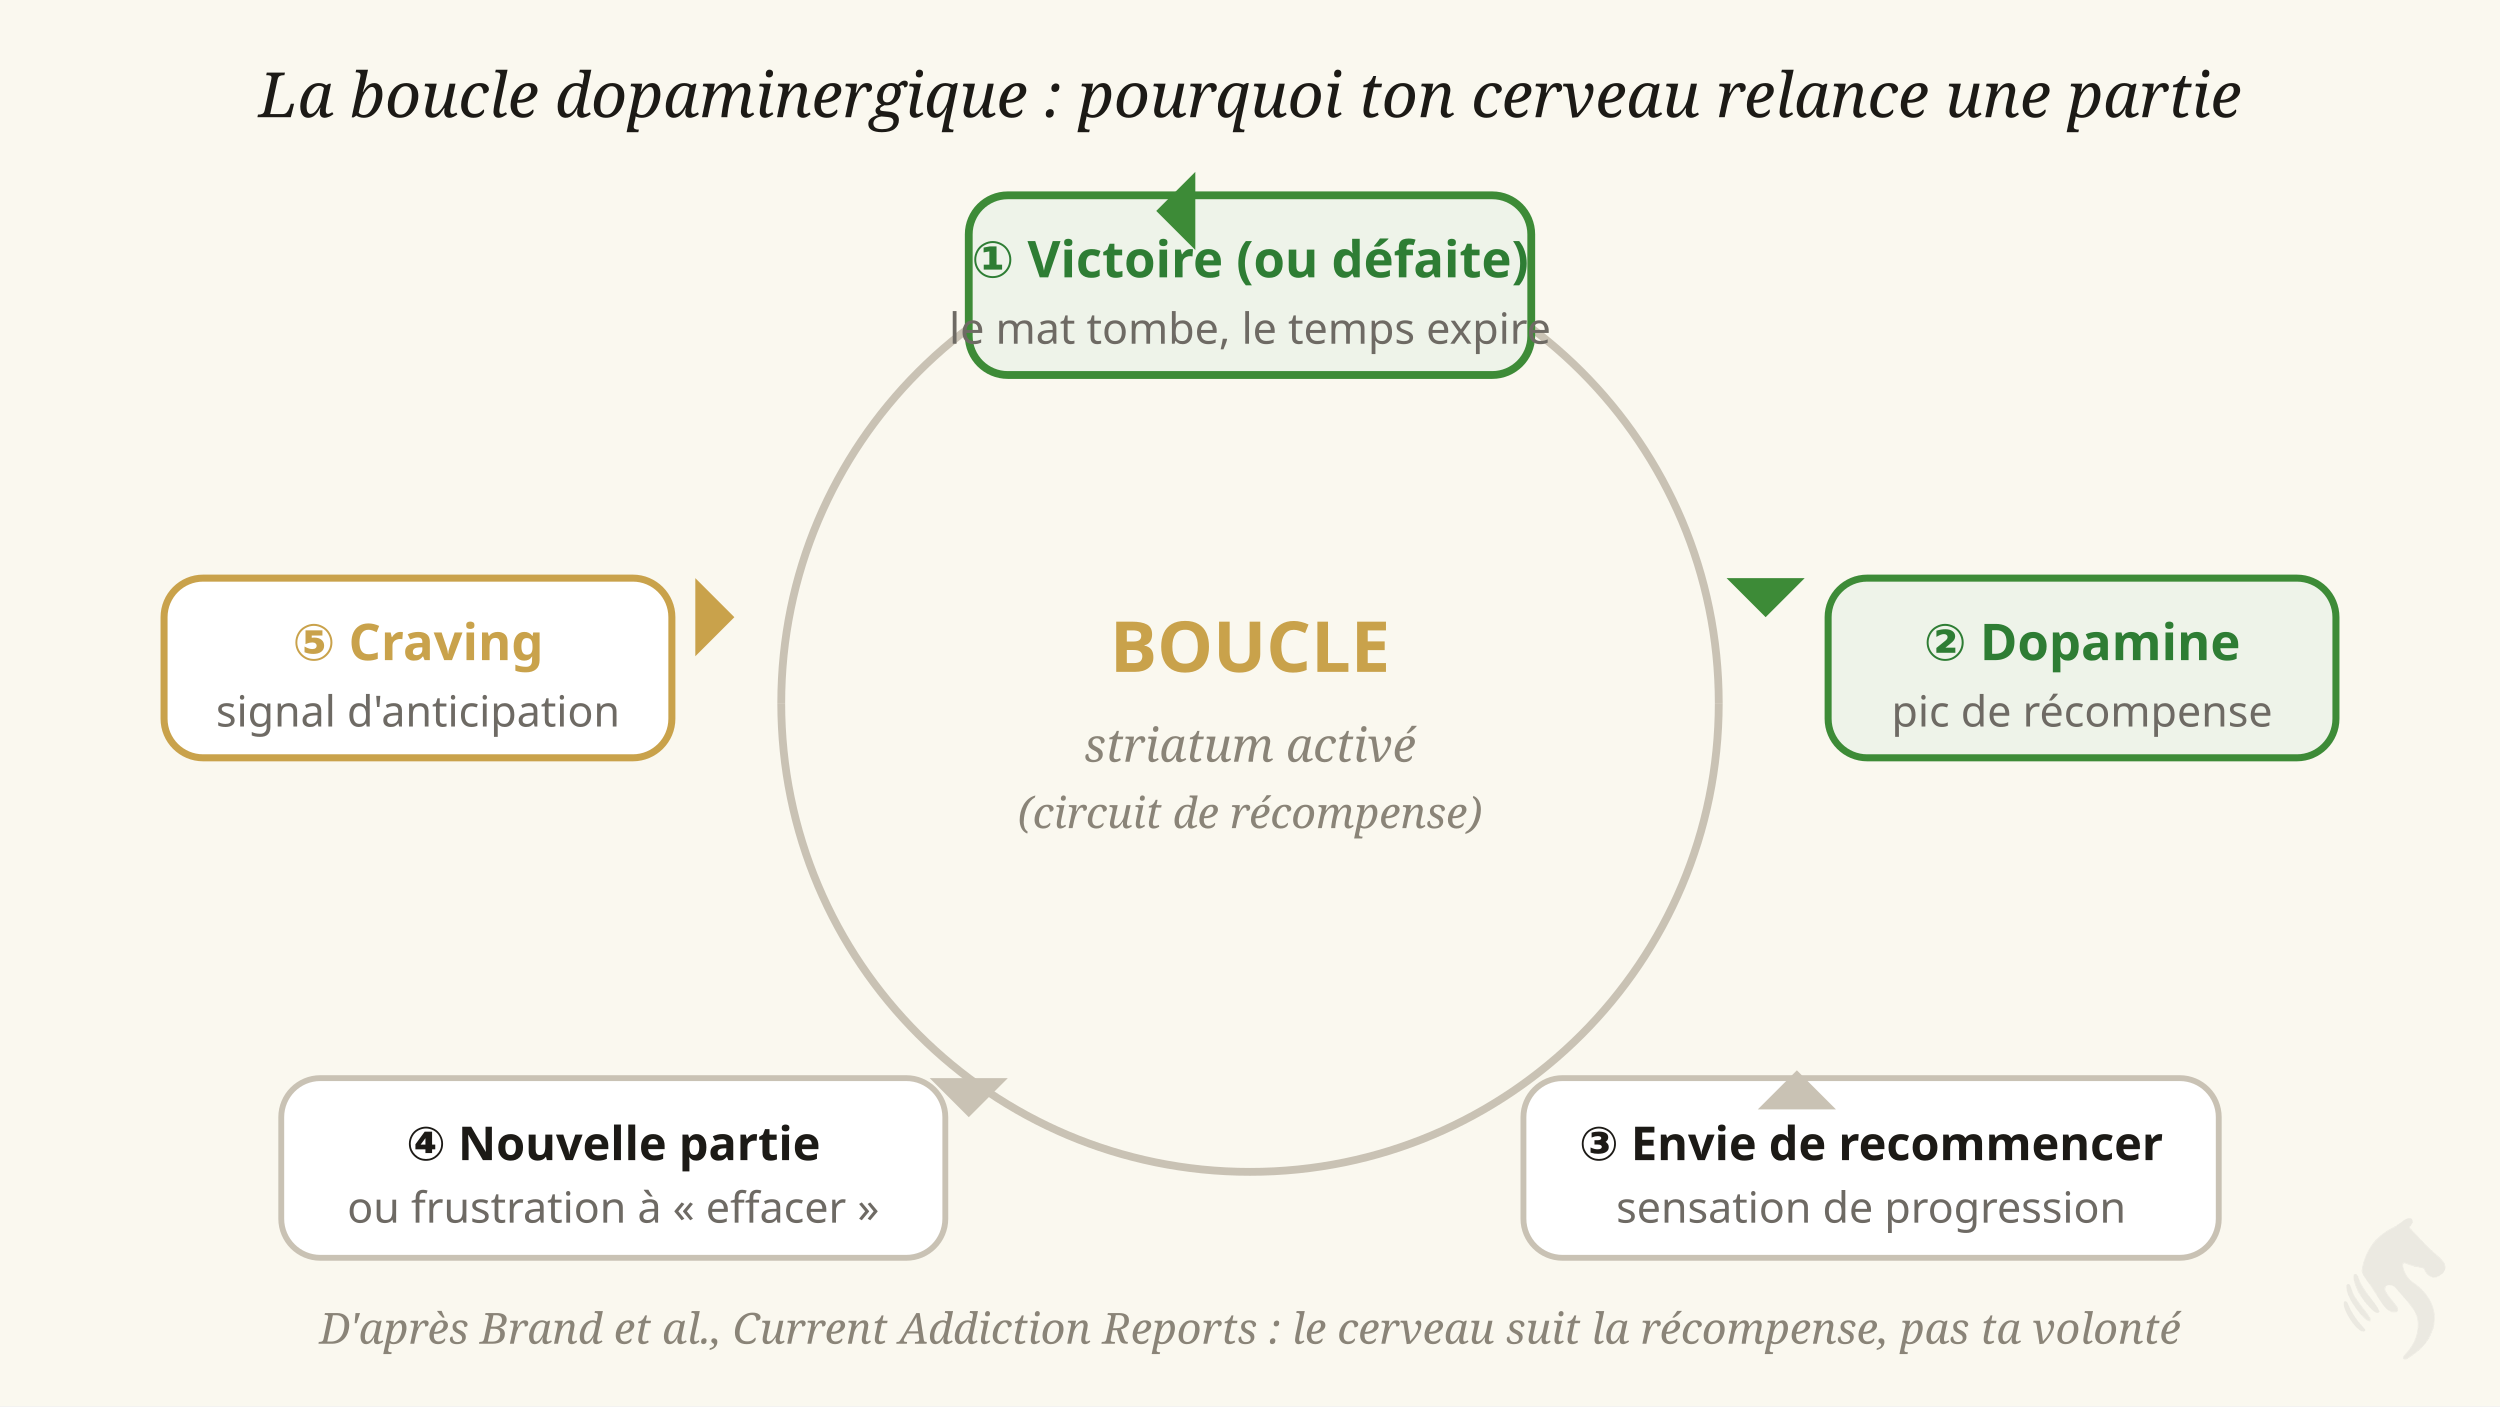
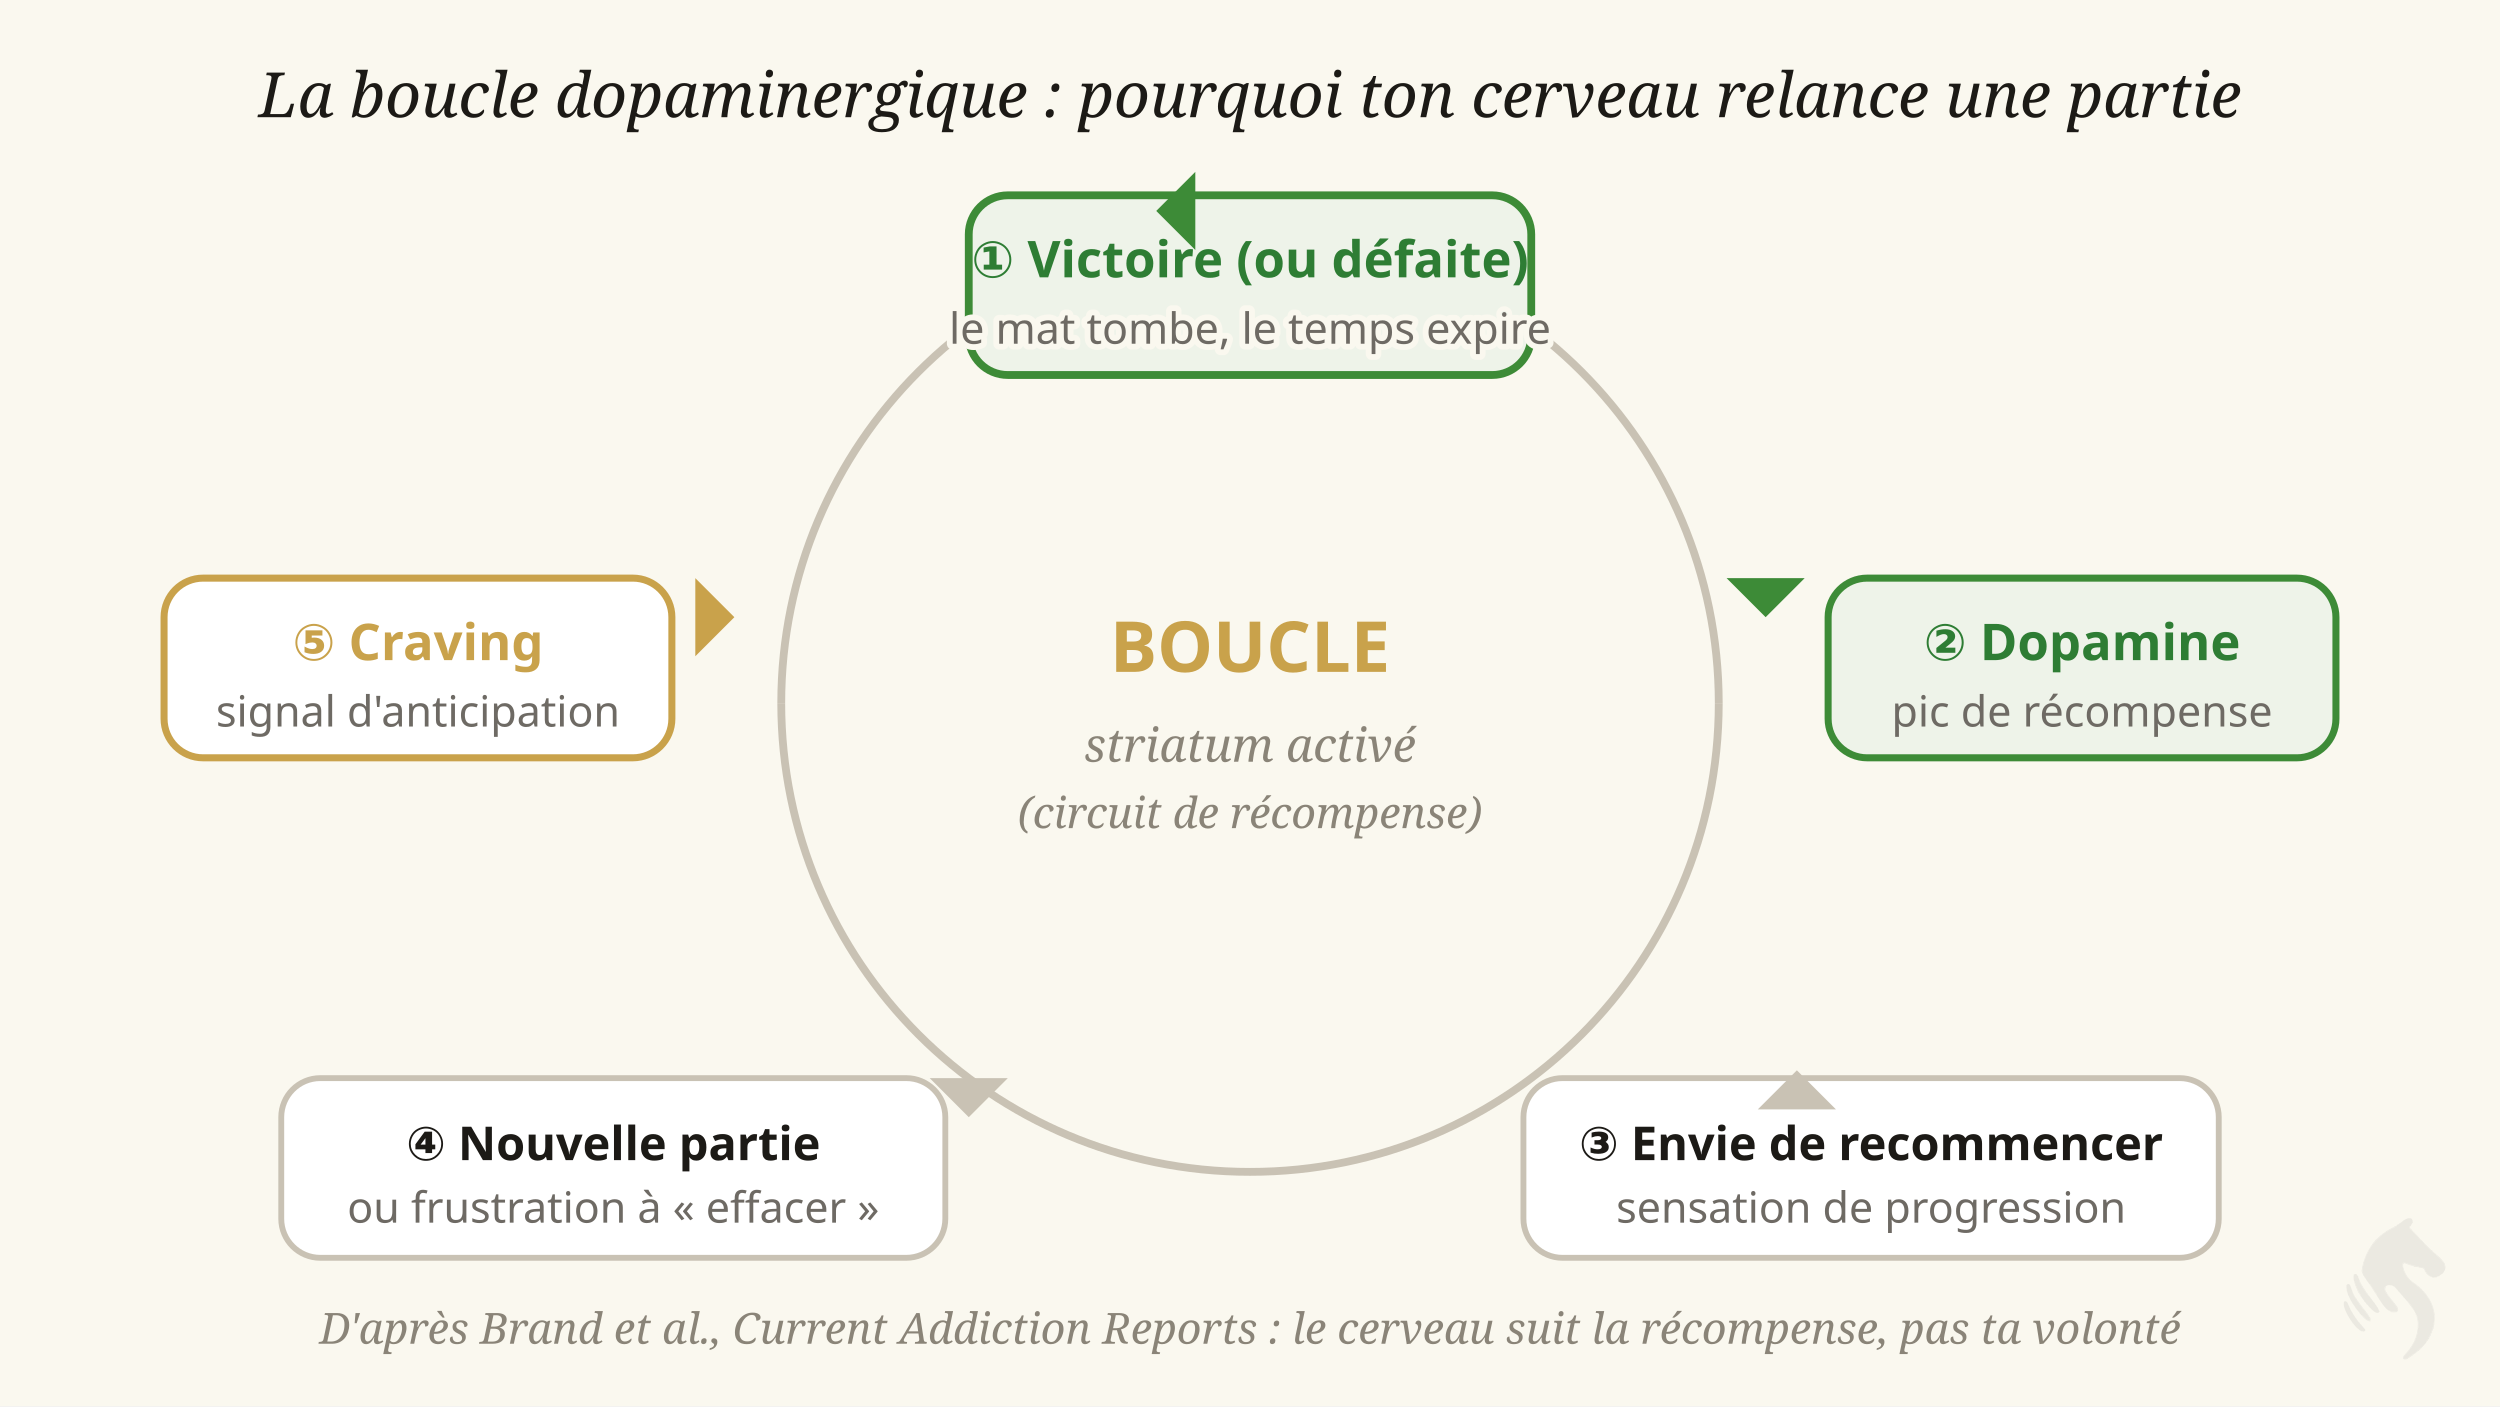
<svg xmlns="http://www.w3.org/2000/svg" width="640" height="360" viewBox="0 0 640 360" role="img" aria-labelledby="add1">
  <rect width="640" height="360" fill="#faf8ef" />
  <text x="320" y="30" text-anchor="middle" font-family="Georgia, serif" font-size="16" font-style="italic" fill="#1c1a16">La boucle dopaminergique : pourquoi ton cerveau relance une partie</text>
  <path d="M 200,180 A 120,120 0 0 1 440,180" fill="none" stroke="#c9c2b4" stroke-width="2" />
  <path d="M 440,180 A 120,120 0 0 1 200,180" fill="none" stroke="#c9c2b4" stroke-width="2" />
  <rect x="248" y="50" width="144" height="46" rx="10" fill="#eef3e9" stroke="#3d8b37" stroke-width="2" />
  <text x="320" y="71" text-anchor="middle" font-family="system-ui, sans-serif" font-size="13" font-weight="700" fill="#2e7d34">① Victoire (ou défaite)</text>
-   <text x="320" y="88" text-anchor="middle" font-family="system-ui, sans-serif" font-size="11" fill="#6e6a64">le mat tombe, le temps expire</text>
+   <text x="320" y="88" text-anchor="middle" font-family="system-ui, sans-serif" font-size="11" fill="#6e6a64" stroke="#faf8ef" stroke-width="3" stroke-linejoin="round" paint-order="stroke">le mat tombe, le temps expire</text>
  <rect x="468" y="148" width="130" height="46" rx="10" fill="#eef3e9" stroke="#3d8b37" stroke-width="1.8" />
  <text x="533" y="169" text-anchor="middle" font-family="system-ui, sans-serif" font-size="13" font-weight="700" fill="#2e7d34">② Dopamine</text>
  <text x="533" y="186" text-anchor="middle" font-family="system-ui, sans-serif" font-size="11" fill="#6e6a64">pic de récompense</text>
  <rect x="390" y="276" width="178" height="46" rx="10" fill="#fff" stroke="#c9c2b4" stroke-width="1.5" />
  <text x="479" y="297" text-anchor="middle" font-family="system-ui, sans-serif" font-size="12" font-weight="700" fill="#1c1a16">③ Envie de recommencer</text>
  <text x="479" y="313" text-anchor="middle" font-family="system-ui, sans-serif" font-size="11" fill="#6e6a64">sensation de progression</text>
  <rect x="72" y="276" width="170" height="46" rx="10" fill="#fff" stroke="#c9c2b4" stroke-width="1.5" />
  <text x="157" y="297" text-anchor="middle" font-family="system-ui, sans-serif" font-size="12" font-weight="700" fill="#1c1a16">④ Nouvelle partie</text>
  <text x="157" y="313" text-anchor="middle" font-family="system-ui, sans-serif" font-size="11" fill="#6e6a64">ou frustration à « effacer »</text>
  <rect x="42" y="148" width="130" height="46" rx="10" fill="#fff" stroke="#c9a24b" stroke-width="1.8" />
  <text x="107" y="169" text-anchor="middle" font-family="system-ui, sans-serif" font-size="13" font-weight="700" fill="#c9a24b">⑤ Craving</text>
  <text x="107" y="186" text-anchor="middle" font-family="system-ui, sans-serif" font-size="11" fill="#6e6a64">signal d'anticipation</text>
  <polygon points="452,158 442,148 462,148" fill="#3d8b37" />
  <polygon points="460,274 470,284 450,284" fill="#c9c2b4" />
  <polygon points="248,286 238,276 258,276" fill="#c9c2b4" />
  <polygon points="188,158 178,168 178,148" fill="#c9a24b" />
  <polygon points="296,54 306,44 306,64" fill="#3d8b37" />
  <text x="320" y="172" text-anchor="middle" font-family="system-ui, sans-serif" font-size="18" font-weight="800" fill="#c9a24b">BOUCLE</text>
  <text x="320" y="195" text-anchor="middle" font-family="Georgia, serif" font-size="12" font-style="italic" fill="#8a8478">striatum activé</text>
  <text x="320" y="212" text-anchor="middle" font-family="Georgia, serif" font-size="11" font-style="italic" fill="#8a8478">(circuit de récompense)</text>
  <text x="320" y="344" text-anchor="middle" font-family="Georgia, serif" font-size="11" font-style="italic" fill="#8a8478">D'après Brand et al., Current Addiction Reports : le cerveau suit la récompense, pas ta volonté</text>
  <g id="wm" opacity="0.07" transform="translate(600.0,311.9) scale(0.0416)" aria-hidden="true">
    <g fill="#1e1e1e" fill-rule="evenodd">
      <path d="M411.5-.5h-16a76 76 0 0 0-24.5 12q-.62-.7-1.5-1l-2 4a4 4 0 0 1-1.5-1 7 7 0 0 1-2.5 3.5 253 253 0 0 0-17 13q-1.42.93-2.5-.5-5.2 7.95-14.5 9a9.4 9.4 0 0 1-4 6q2.3.02 1.5 2A461 461 0 0 1 278.5 73q-13.2 7.95-26 16.5-1.59-1.38 0-3-2.35.35-4 2 .9.98 2 2-92.12 67.08-125.5 177a1316 1316 0 0 0-10 44 51.2 51.2 0 0 0 4.5 31q.1 3.33-2 1l4.5 11q1-2 2 0l5 10 1-1q6 10.95 13 21a651 651 0 0 1 18.5 25 3.4 3.4 0 0 1 1.5-3q21.52 33 43 66 .3 3.4-2.5 1v2a1542 1542 0 0 1 21 32q1 0 1 1a319 319 0 0 0 25 35 160 160 0 0 0 27 25 3.1 3.1 0 0 1 1-3q23.18 14.62 49 5.5 5-2.83 4-8.5-.15-4.6-1.5-9a618 618 0 0 0-55.5-73.5q3-.91 5 1.5a23.5 23.5 0 0 0-7-9q.63 2.4 2 4.5-.17 2.58-1.5.5a364 364 0 0 1-17.5-26.5 50 50 0 0 1-4.5-22.5q.9-4.71 3-9 .63 1.88 2.5 2a7 7 0 0 1 2-3q9.28-8.1 22-8a86 86 0 0 1 23 4.5 11 11 0 0 1 3 4.5q2.58-1.75 5 .5l21.5 23.5q.74 1.95.5 4 3.56 1 6 4a1094 1094 0 0 0 30 34.5l-1 1q3.7 2.7 7.5 5.5a23 23 0 0 1 2 5l5 3a22 22 0 0 0 5.5 8 11.5 11.5 0 0 0 4 4 3.9 3.9 0 0 0-2-3.5q1.7-1.12 3 .5a705 705 0 0 1 42 57.5q-.65 1.46-2 1.5a169 169 0 0 1 10 19 3.8 3.8 0 0 0-.5 4q1 2 2 0 1.4 2.05 2.5 4-.25-2.55.5-5a185 185 0 0 1 11 83q-1 2-2 0a9 9 0 0 0-1.5-4v9a2.3 2.3 0 0 0 1.5-1q.75 10.55-1 21a337 337 0 0 1-18 56l-2.5 3q-1.2-.69-1-2a36 36 0 0 0-4 7 5.2 5.2 0 0 0 3.5-4 4.3 4.3 0 0 1 0 4 350 350 0 0 1-33 52 1108 1108 0 0 1-30 35q-7.17 20.32 13.5 14.5a34 34 0 0 1 6-3 1496 1496 0 0 1 54-37 942 942 0 0 0 29-27q1.25-1.03 2 .5a11 11 0 0 0-3 4q1.35-1.65 2.5 0a29 29 0 0 1 4.5-6 40 40 0 0 0 9-10.5l6-4-1-1a25 25 0 0 1 8.5-7.5q-1.47-2.67 1-5 .22 4.17 2.5 1.5-1.94-3.13 2-4l-1-1q1.48-3.25 4-5.5a8 8 0 0 0-3-1q37.8-53.63 47.5-119 8.4-83.08-38-152a364 364 0 0 0-28-35q-1.03-1.25.5-2 3.58 2.23 2-1l-4-2a5 5 0 0 1-3-.5 484 484 0 0 0-70-58q-.7-.62-1-1.5 1.05-.43 2-1v-3a6 6 0 0 1-5-2q-.66-.1-1 .5 3.72 2.61 0 3-34.57-32.88-46-79.5.2-2.3 2-3v-4q-1.94 5.58-3.5 0-1-9 0-18 2.16-6.4 8.5-8a78 78 0 0 1 22 7.5 403 403 0 0 0 66 18l9 3q-2.45.75-5 .5-1.59 1.6 0 3a16 16 0 0 1 6.5-1 7.3 7.3 0 0 1 2 3q1.38-2.6 3.5-2-1.1-2.32-4-2.5 15.09-2.3 25.5 8.5 5.35 10.23 10 21 12.95 20.94 36.5 28.5-1.88.63-2 2.5a30 30 0 0 0 12.5 3q4.43-.1 8-2 3.2 3.87 5.5-1 1.2.69 1 2a39 39 0 0 0 4.5-2l1 1q.69-1.87-1.5-2.5a12 12 0 0 0 7-3q1.88-1.1 3 .5 2.22-3.62 6-2a8.7 8.7 0 0 1 3-4 41 41 0 0 1 12-6.5l-2-1 5.5-3.5q.62.7 1.5 1 1.82-1.15 0-2.5 1.42-.93 2.5.5a5.8 5.8 0 0 1 .5-4 39 39 0 0 1 6-4.5q-1.55-2.25.5-4.5 3.25-3.5 5-8 1.38-.64 2.5-1-.8-1.05-2-1.5 1.85-5.82 3-11.5v-10h-1q-.85 6-2.5 12-.16-4.46.5-9a63 63 0 0 0-12.5-31 478 478 0 0 0-45.5-44.5q3.06.72 6 2.5-3.15-3.9-7-7.5l1-1q-1.4-1.05-2 .5 1.77 2.4-.5 4a781 781 0 0 1-67.5-65.5l1-.5a29 29 0 0 0 7 6 93 93 0 0 0-14-15 24.5 24.5 0 0 0-9-9.5l1-1a44 44 0 0 0-7-4.5q1.44 2.2 3.5 4 1 1.5 0 3l-72-76q-5.34-7.85 1.5-14.5 1.98-.8 2 1.5a69 69 0 0 1 6-3.5q-1.95-1.94 0-3.5a31 31 0 0 0 6-12q2.05.24 4-.5a79 79 0 0 0-1.5-17.5 94 94 0 0 0-5-10l-1 1a87 87 0 0 0-5.5-3" />
      <path d="M325.5 44.5q-3.85 1.03-7 3.5a4.2 4.2 0 0 1-4.5-.5q-2.75 2.49-3.5 6-6.97 2.94-14 6-6.75 3.75-13.5 8-.62-.7-1.5-1a37.6 37.6 0 0 1-17 10.5 263 263 0 0 0-12 9.5q-1.59 1.62 0 3 12.8-8.55 26-16.5A461 461 0 0 0 327 46.5q.8-1.98-1.5-2m148 86-21-24a209 209 0 0 1-21-21.5l-8.5-8.5q-4.8-3.3-6-9-9.1-4.3-11.5-13a13 13 0 0 0 3-6q-.02-2.3-2-1.5-6.84 6.65-1.5 14.5l72 76q1-1.5 0-3a20 20 0 0 1-3.5-4m89 86a198 198 0 0 0-17.5-15q.4-2.17-.5-4-3.63-1.2-7-3a26 26 0 0 0-6-6 430 430 0 0 1-27-27.5 2.4 2.4 0 0 0-2-.5 29 29 0 0 1-7-6l-1 .5a781 781 0 0 0 67.5 65.5q2.27-1.6.5-4m-314-128a247 247 0 0 0-42 35.5 14.5 14.5 0 0 1-5 4l1 1a9.3 9.3 0 0 1-6 2.5 76 76 0 0 1-16 20q.3.88 1 1.5a9.4 9.4 0 0 0-5.5 6.5q-1-2-2 0-.93 1.42.5 2.5a25 25 0 0 0-6.5 8.5q-1.6 1.05-3.5 1.5 1.21.45 2 1.5a43 43 0 0 0-7 10 352 352 0 0 0-19.5 37 2.9 2.9 0 0 1-2.5 1 3.3 3.3 0 0 0 2 1.5 47 47 0 0 1-3.5 5.5l-12 34q-.98-1.8-1.5 0 1.4 1.9.5 4a33 33 0 0 1-3.5 5.5q.78.84 1 2a212 212 0 0 0-10 49.5 36 36 0 0 0 7 20q2.1 2.33 2-1a51.2 51.2 0 0 1-4.5-31 1316 1316 0 0 1 10-44q33.38-109.92 125.5-177-1.1-1.02-2-2m376 206q-.5-10.25-5-19.5 1.5-4.37-1.5-.5l-6.5-11q-5.55-3.6-7.5-10l-1 1q-3.75-5.75-9.5-9.5l1-1a850 850 0 0 0-9-7q1.14-2.04-1.5-3.5-1.08 1.43-2.5.5-2.84-1.65-2-4a5 5 0 0 0-3-.5 5 5 0 0 0-.5-3l-1 1a7 7 0 0 0-4.5-3 21 21 0 0 0-6-2.5 478 478 0 0 1 45.5 44.5 63 63 0 0 1 12.5 31q-.66 4.54-.5 9 1.65-6 2.5-12m-259 3v-1q-2.22-5.79 1-11.5l-2-2a67 67 0 0 0 1.5-5.5q.93 7.1 3.5 1-2.43-3.37 2-4a4.3 4.3 0 0 1 2.5 3q.45-1.21 1.5-2 2.3.75 4 2a326 326 0 0 1 28 10.5q11.4 3.22 23 6 1.05 1.6 1.5 3.5 1-4 2 0 1.08-1.43 2.5-.5-1.81 1.35 0 2.5 3.25-.47 7-2 1.85.03 3 1 5.83.22 11 2h5q2.55.25 5-.5l-9-3a403 403 0 0 1-66-18 78 78 0 0 0-22-7.5q-6.34 1.6-8.5 8-1 9 0 18 1.56 5.58 3.5 0m109 6a4.7 4.7 0 0 1 4 3q3.6-3.98 6 1l1-2 4 2a65 65 0 0 1 7.5 10q1.1 3.55 2.5 7-1.77 2.95 2 4 13.35 23.91 39 33 .12-1.87 2-2.5-23.55-7.56-36.5-28.5a305 305 0 0 0-10-21q-10.41-10.8-25.5-8.5 2.9.18 4 2.5m-410 86a9 9 0 0 0 1.5-4 310 310 0 0 0 37.5 86q-1.1 1.02-2 2a40 40 0 0 0 8.5 12 139 139 0 0 0 15 21q2.31 2.97 1.5 6 5.9 1.14 7.5 7 5.7 2.47 5 8 3.8 1.06 6.5 4 20.24 25.5 46 45.5a39 39 0 0 0 20 5 46 46 0 0 1 9-7.5 818 818 0 0 1-10-21.5q1.43-1.08.5-2.5a27 27 0 0 1-3.5-2 185 185 0 0 0-16-23.5q1.43-1.08.5-2.5a13.3 13.3 0 0 1-5.5-5 617 617 0 0 0-22.5-29v-4l-1 1a13 13 0 0 1-4.5-6 11.5 11.5 0 0 1-4-4q-.03 2.3-2 1.5A471 471 0 0 1 97 390.5q-1.8-3.04-.5-6 1.02.54 2 1a9 9 0 0 0-2-4.5q3.83-2.28-1-2.5a597 597 0 0 1-7-18.5l2-1a3.3 3.3 0 0 1-2-3.5 3.1 3.1 0 0 1-3-1q-7.35-19.46-24-8 1.03 2.34-.5 5a97 97 0 0 0 3.5 38" />
      <path d="M365.5 301.5q-1.8.7-2 3 11.43 46.62 46 79.5 3.72-.39 0-3 .34-.6 1-.5-2.4-2.22-5-4.5l2-2q-2.45-.75-5-.5a8.4 8.4 0 0 0-.5-4q-1.72 1.44-3-1a28 28 0 0 1-3.5-6q-.5 2-1 0a143 143 0 0 1-18-31q-6.22-11.64-9-27a7 7 0 0 0-2-3m-211 174a45 45 0 0 1-9.5-15q-1 2-2 0a41 41 0 0 0-6-9l-1-5-1 1a989 989 0 0 1-17.5-25.5q.7-.62 1-1.5a7.7 7.7 0 0 1-5-6 163 163 0 0 1-15-29q-.98-.46-2-1-1.3 2.96.5 6a471 471 0 0 0 55.5 86.5q1.97.8 2-1.5m-90-86q-2.05 2.77 1.5 4 3.6 16.25 9.5 30.5-2.48 3.62 2 3.5 3.65 9.3 8 18.5l-1 1a11.4 11.4 0 0 1 6 8q-.7.62-1 1.5a10.5 10.5 0 0 1 3.5 5l1-1a62 62 0 0 0 7.5 13q.9-.98 2-2a310 310 0 0 1-37.5-86 9 9 0 0 1-1.5 4m48 210a3.9 3.9 0 0 0-2-3.5q1.7-1.12 3 .5a127 127 0 0 0 39 32q11.3 4.6 8.5-7a147 147 0 0 0-17-32 1467 1467 0 0 0-40-51 554 554 0 0 1-48.5-75l1-1q.84 5.22 6 5a51.6 51.6 0 0 1-11.5-27l-1 2a159 159 0 0 0-11-31 14.3 14.3 0 0 0-10.5-8q-3.2.01-6 1.5-2.85 3.45-6 6.5-.87 16.85 3 33.5a3.6 3.6 0 0 1-2 2q1.38.56 2.5 1.5 3.15 9.81 6.5 19.5-1.21.45-2 1.5a29 29 0 0 0 5.5 7A256 256 0 0 0 55.5 525l-2 1a6.4 6.4 0 0 0 4 1.5 332 332 0 0 0 38.5 53l3.5 5.5-1 1q1.9 1.67 3.5.5a36 36 0 0 0 10.5 12m303-214q-.95.57-2 1 .3.88 1 1.5a484 484 0 0 1 70 58q1.42.72 3 .5a43 43 0 0 0-10-12.5l1-1q-2.66 1.47-5-1a36 36 0 0 0-10-10q1.81-1.35 0-2.5a8 8 0 0 1-3.5 0q-4.57-5.7-10-8a13 13 0 0 0-6.5-5.5 11.5 11.5 0 0 1-3.5-4.5q-.62.7-1.5 1a17.7 17.7 0 0 0-8-5.5q-2.84-1.65-2-4-7.47-2.25-13-7.5m-254 24a526 526 0 0 1 23.5 37 55 55 0 0 1 9 15l1-1a65 65 0 0 0 8.5 13q2.8 2.4 2.5-1-21.48-33-43-66a3.4 3.4 0 0 0-1.5 3m111 63q.16-.93 1-1.5a7 7 0 0 1-3.5-2.5 17.5 17.5 0 0 0-5.5-8q3.7-4.18-2.5-5a41 41 0 0 1-7.5-18.5l2-3a7.2 7.2 0 0 1-2-4.5 3.1 3.1 0 0 0 3-1 37 37 0 0 0-1-7q-1.87-.12-2.5-2a36 36 0 0 0-3 9 50 50 0 0 0 4.5 22.5 364 364 0 0 0 17.5 26.5q1.33 2.08 1.5-.5-1.37-2.1-2-4.5m-272 45v19q2.55 12.15 7 24 15.37 37.49 37 68a54 54 0 0 0 9 12.5q-1.58 2.58 2 3l-1 1 5.5 4.5a82 82 0 0 0 9 12q6.5 6.26 12.5 13 9.5 6.75 17.5 15l1-1q4.56 3.52 9 7l1-2a89 89 0 0 0 13.5 3.5q13.85-4.6 6.5-17.5-1.73 1.44-3-1a307 307 0 0 1-13.5-16 16 16 0 0 0-6-5.5q1.43-1.08.5-2.5a27.2 27.2 0 0 1-12.5-15 3.1 3.1 0 0 1-3-1q-7.5-10.25-15.5-20-.93-1.42.5-2.5a16 16 0 0 1-6-5.5 880 880 0 0 1-19-29.5q.7-.62 1-1.5a8 8 0 0 1-4-4 94 94 0 0 1-12.5-26l-1 1q-3.8-4.62-1.5-10a3.1 3.1 0 0 1-3-1 198 198 0 0 1-7-15.5l1-1a55 55 0 0 1-9-11q-2.85-1.46-6-2l3-1a22 22 0 0 0-9 2 11.4 11.4 0 0 0-4 6.5m277 51a48 48 0 0 0 12 5q-.57 3.66 2 2a5.3 5.3 0 0 1 3.5 3l1-2a45 45 0 0 0 26 0q.45 1.21 1.5 2 1.27-3.4 4-2 1.81-1.15 0-2.5l3-1.5a21 21 0 0 0 3.5-4q1.4-8.23-1.5-16 .3-.88 1-1.5-5.22-1.95-4-7a193 193 0 0 1-18-23.5 16 16 0 0 0-3.5-3q-4.05-7.43-9-12a284 284 0 0 0-14-17q-.75-1.58.5-3a19 19 0 0 1-6-4 4.35 4.35 0 0 0-5-1.5 618 618 0 0 1 55.5 73.5q1.35 4.4 1.5 9 1 5.67-4 8.5-25.82 9.12-49-5.5a3.1 3.1 0 0 0-1 3m115-56a264 264 0 0 1 16 22q-1.7 3.04 1.5 1a494 494 0 0 1 16.5 23l7 10q1.35-.04 2-1.5a705 705 0 0 0-42-57.5q-1.3-1.62-3-.5a3.9 3.9 0 0 1 2 3.5" />
      <path d="M112.5 599.5q7 9.5 16 17 2 0 2 2 6.9 3.77 11 8.5l13 5.5a5.7 5.7 0 0 0 6 0q2.07 3.94 4 0-3.37-1.23-.5-3 .22-6.86.5-13.5l-3-3.5 3-2.5q-4.58-.9-7.5-4.5a79 79 0 0 0-10.5-16.5q2.67 1.47 5-1a12 12 0 0 1-8.5-3.5 92 92 0 0 0-17.5-23.5l2-1-6.5-4.5a2294 2294 0 0 1-34.5-47q-1 0-1-1-5.27-4.75-4-11.5-2.25-3.25-3.5.5A227 227 0 0 1 61.5 469q.84-.57 1-1.5-5.16.22-6-5l-1 1a554 554 0 0 0 48.5 75 1467 1467 0 0 1 40 51q10.5 14.98 17 32 2.8 11.6-8.5 7a127 127 0 0 1-39-32q-1.3-1.62-3-.5a3.9 3.9 0 0 1 2 3.5m335-4a3349 3349 0 0 1 7.5 35q2.3 19.53.5 39a9 9 0 0 1 1.5 4q1 2 2 0a185 185 0 0 0-11-83q-.75 2.45-.5 5m44-147q1.58 3.23-2 1-1.53.75-.5 2a364 364 0 0 1 28 35q46.4 68.92 38 152-9.7 65.37-47.5 119 1.46.15 3 1a12 12 0 0 0 3.5-6q1.58 1.52 3.5.5-1.16-8.12 7-11-1.6-1.75 1-2.5-.12-8.5 6-14-.81-.1-1-1a3.1 3.1 0 0 1 3-1 5.4 5.4 0 0 1 3-5.5q-1.2-.45-2-1.5a67 67 0 0 0 4.5-10l1 2a9 9 0 0 1 2.5-5l-1-2a6.3 6.3 0 0 1 4-.5 6.5 6.5 0 0 0-3-3 225 225 0 0 1 11-24.5q-.53-1.8-1.5 0-.3-4.51 1-9l1 1a67 67 0 0 0 1.5-13q7.4-.7 1-5a232 232 0 0 0 2-53l.5-5q.57.84 1.5 1a8 8 0 0 0-2.5-5q-6.56-49.08-31.5-89 2.03-1.77-.5-3l-1 1a696 696 0 0 1-17.5-26q-2.18-1.53-1-3.5-3.93-.91-5-4.5-1.26-.5-1-2a69 69 0 0 0-6.5-5q-.69-1.87 1.5-2.5a14 14 0 0 0-4-2.5m-36 230a273 273 0 0 1-13.5 57q-1.4.82-2.5 2 2.69 6.4-4 8.5l2 1a30 30 0 0 0-3 8.5q-.2 1.31 1 2l2.5-3a337 337 0 0 0 18-56 89 89 0 0 0 1-21q-.57.84-1.5 1m-25 84a185 185 0 0 1-24 38l-2.5 6a25 25 0 0 0-6.5 7q-13.95 16.7-28.5 33-1.16 4.05-3.5 7.5-1.35 4.25-1 8a16 16 0 0 1 6 5.5h14a20 20 0 0 1 10-3.5q1.71-1.12 0-2.5a81 81 0 0 0 18.5-12q.62.7 1.5 1a71 71 0 0 1 2-4q1-2 2 0 1.7-4.54 4.5-1a38 38 0 0 1 4.5-6.5 189 189 0 0 0 30.5-23.5q4.55 3.9 4-3a4.6 4.6 0 0 1 4.5-2v-3a5 5 0 0 0 3-.5 41 41 0 0 1 3-5.5 11 11 0 0 1 3-4q-.75-1.53-2-.5a942 942 0 0 1-29 27 1496 1496 0 0 0-54 37 34 34 0 0 0-6 3q-20.67 5.82-13.5-14.5a1108 1108 0 0 0 30-35 350 350 0 0 0 33-52 4.3 4.3 0 0 0 0-4 5.2 5.2 0 0 1-3.5 4" />
    </g>
  </g>
</svg>
